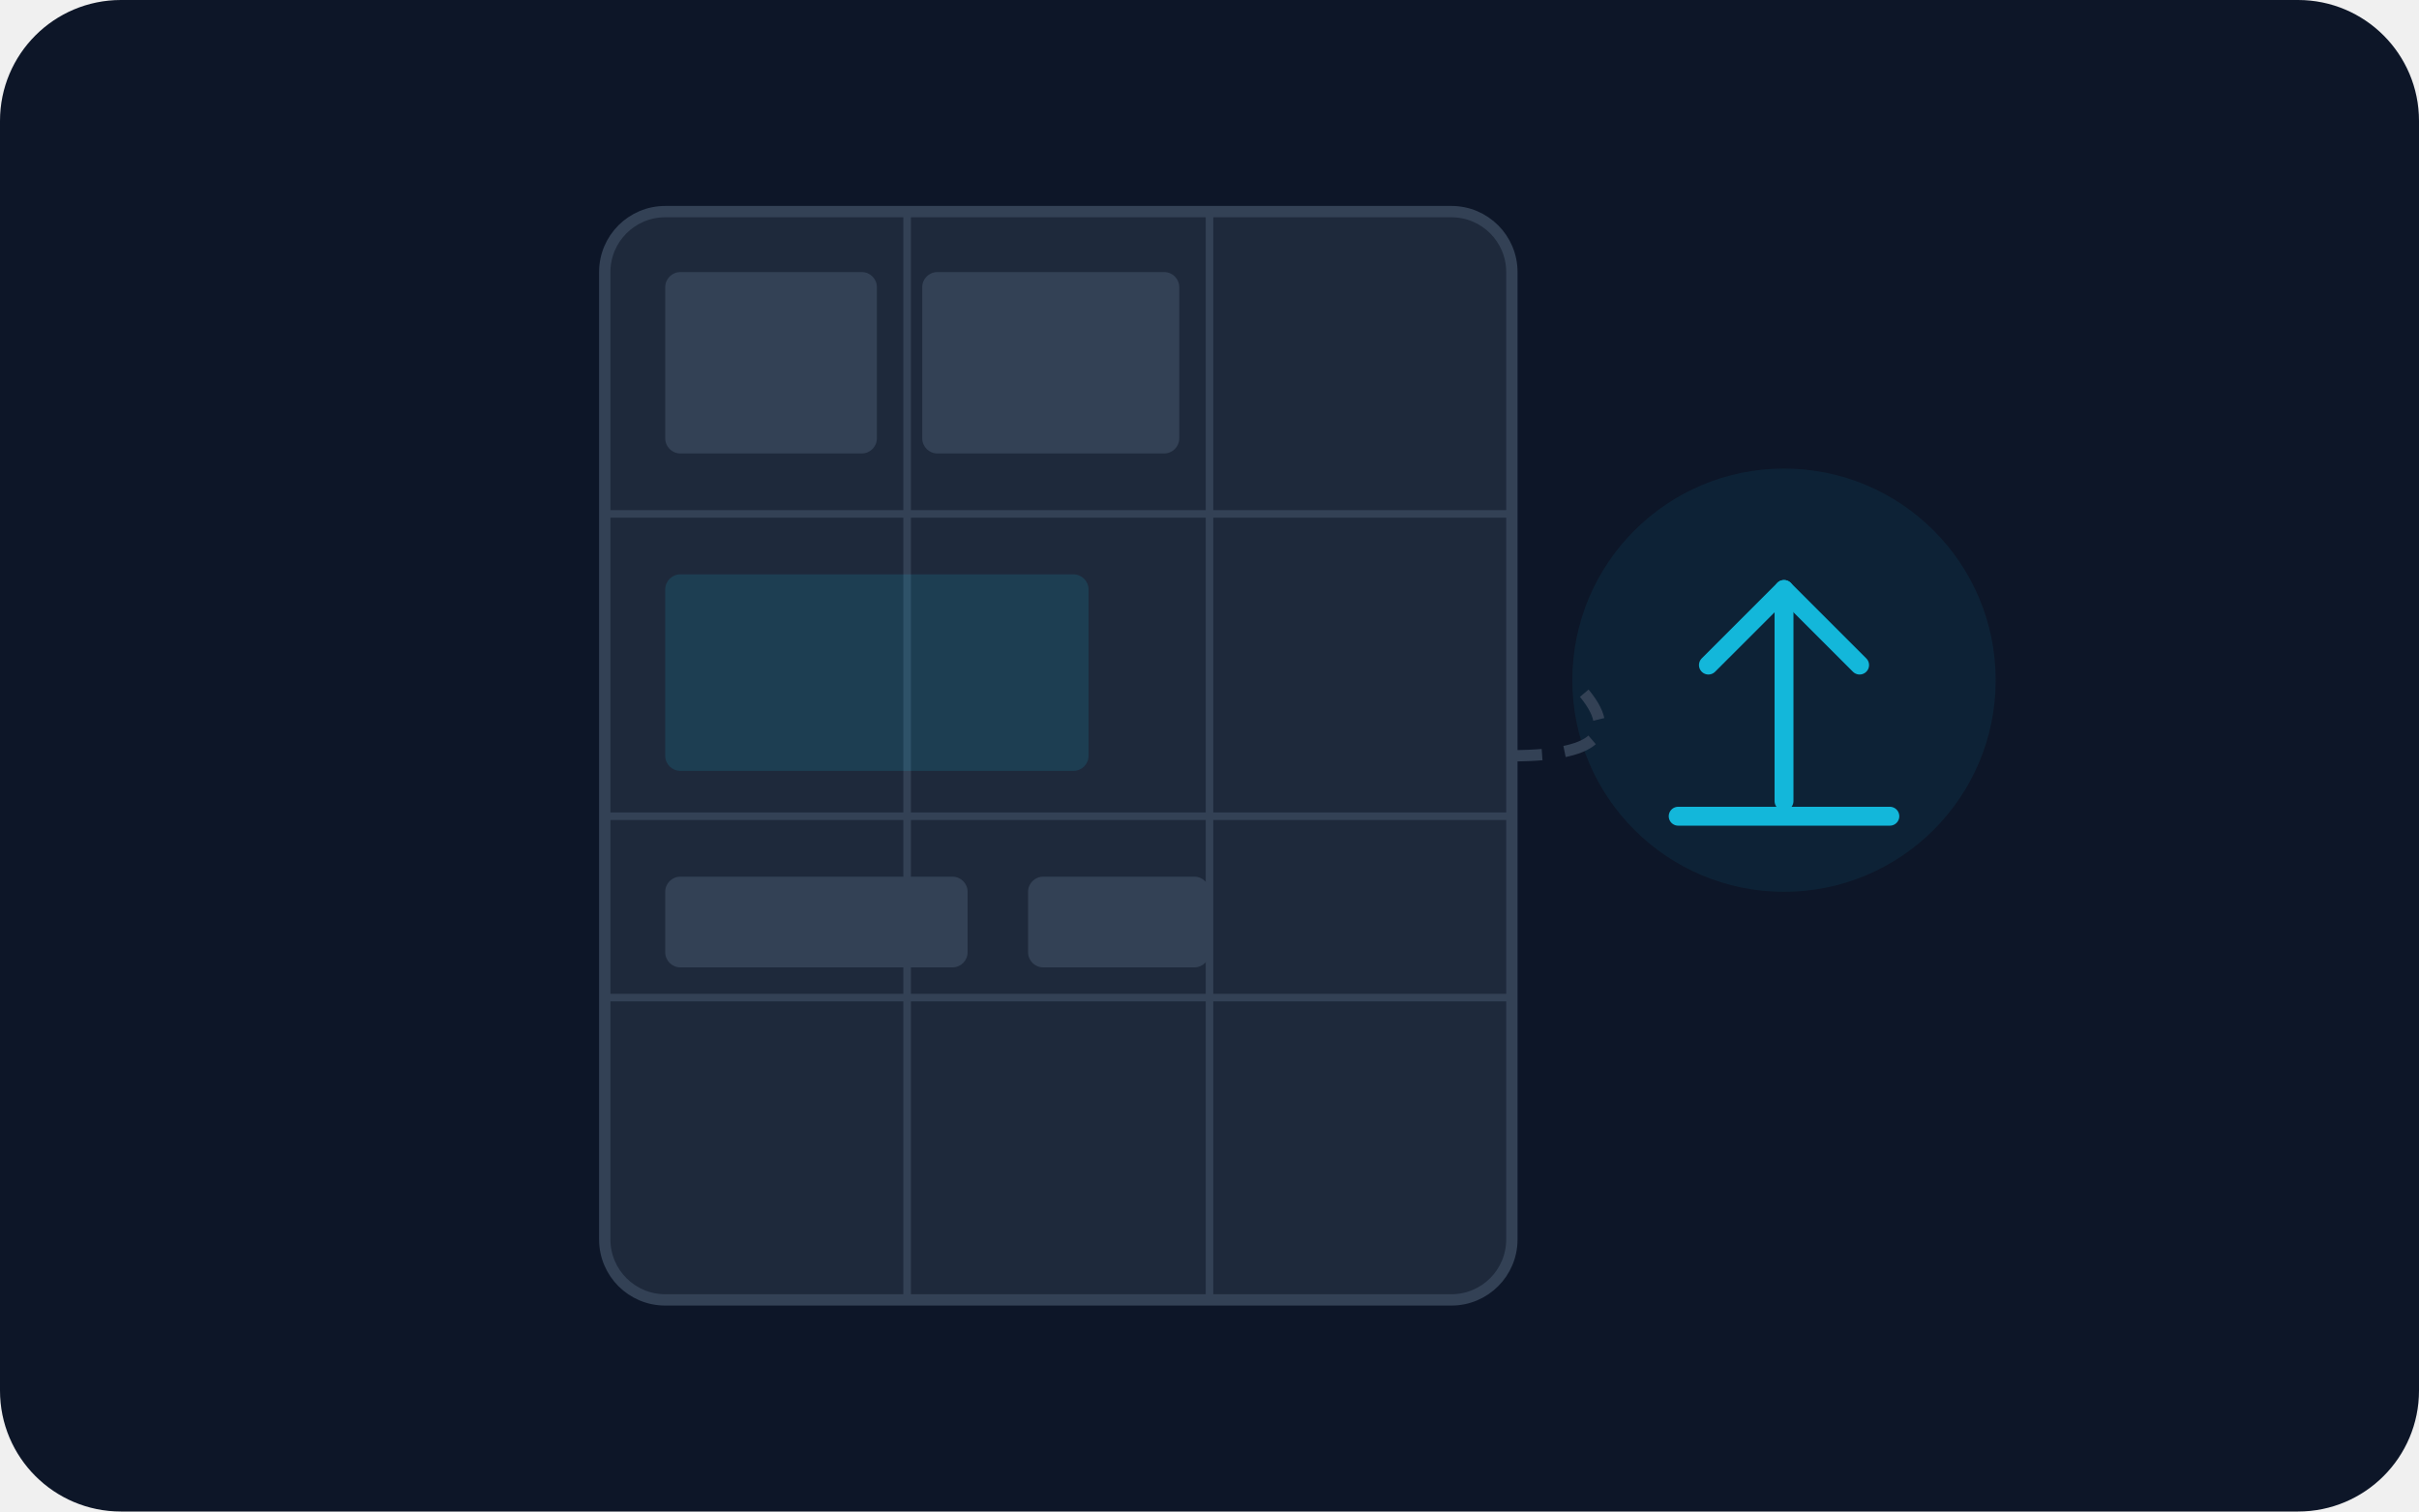
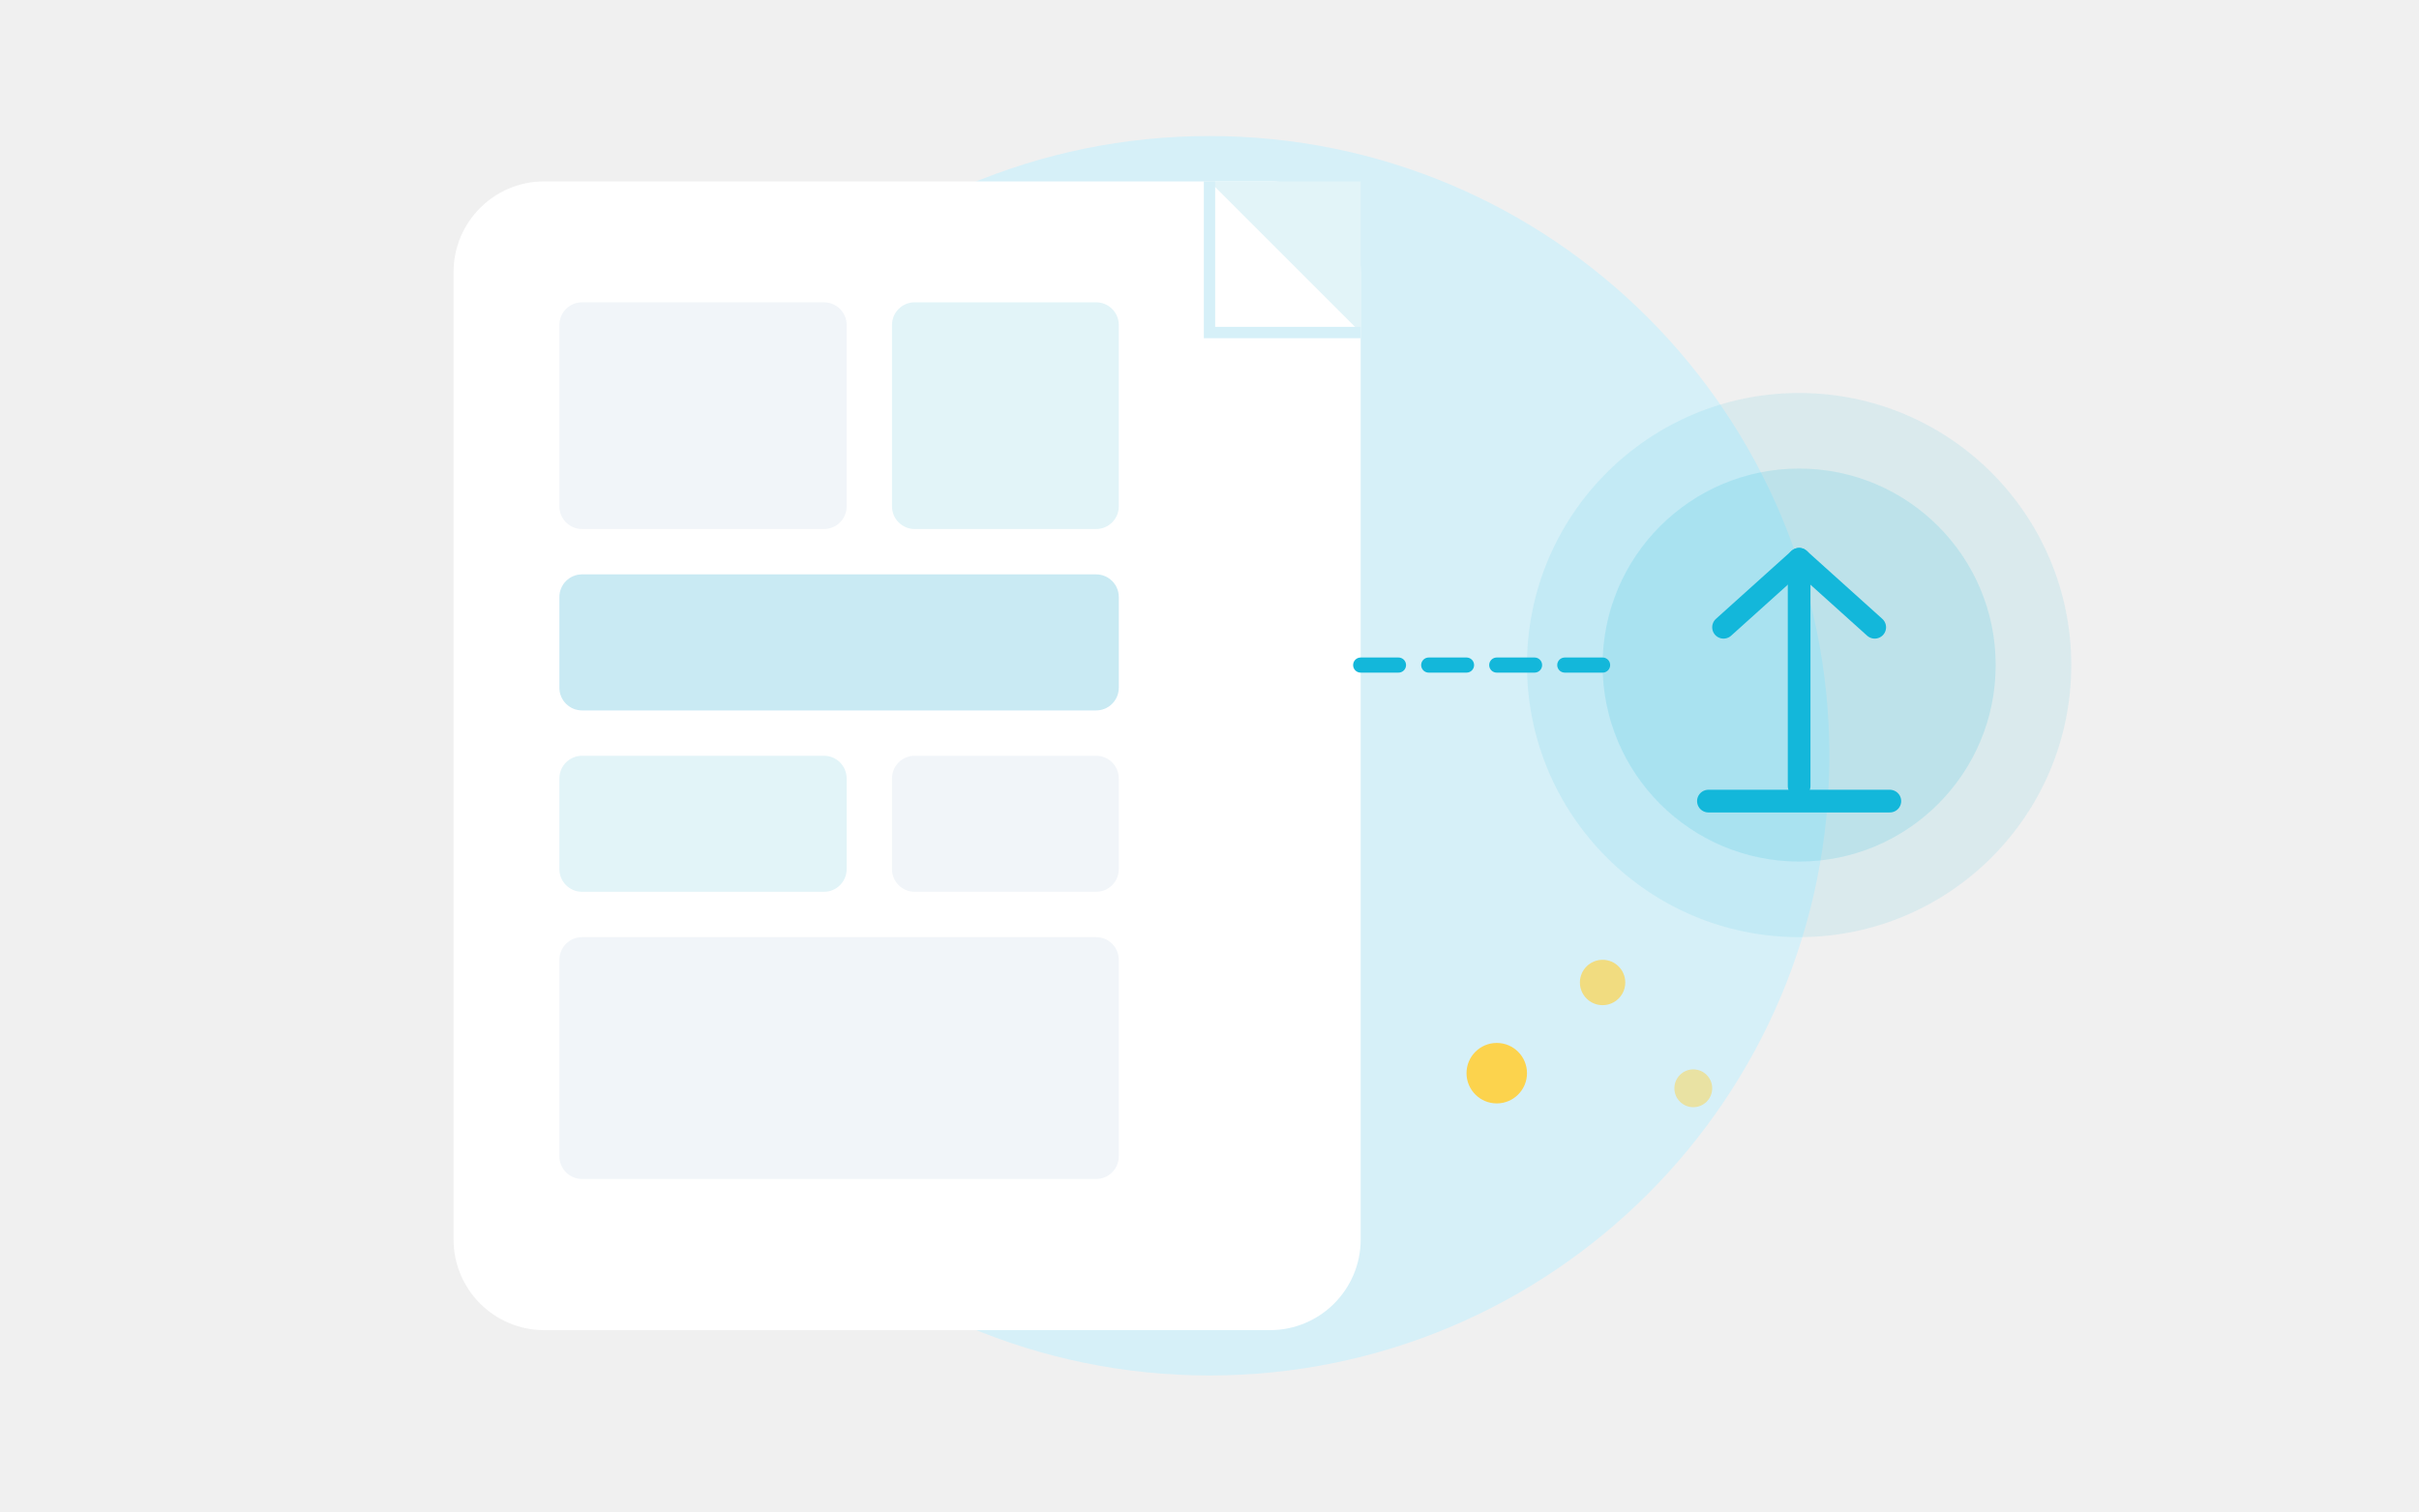
- <svg xmlns="http://www.w3.org/2000/svg" width="320" height="200" viewBox="0 0 320 200" fill="none">
-   <rect width="320" height="200" rx="16" fill="#0D1628" />
-   <rect x="80" y="28" width="120" height="144" rx="8" fill="#1E293B" stroke="#334155" stroke-width="1.5" />
-   <line x1="80" y1="68" x2="200" y2="68" stroke="#334155" stroke-width="1" />
-   <line x1="80" y1="108" x2="200" y2="108" stroke="#334155" stroke-width="1" />
-   <line x1="80" y1="132" x2="200" y2="132" stroke="#334155" stroke-width="1" />
-   <line x1="120" y1="28" x2="120" y2="172" stroke="#334155" stroke-width="1" />
-   <line x1="160" y1="28" x2="160" y2="172" stroke="#334155" stroke-width="1" />
-   <rect x="88" y="36" width="28" height="24" rx="2" fill="#334155" />
-   <rect x="122" y="36" width="34" height="24" rx="2" fill="#334155" />
-   <rect x="88" y="76" width="56" height="26" rx="2" fill="#13B7DA" opacity="0.15" />
-   <rect x="88" y="116" width="40" height="12" rx="2" fill="#334155" />
-   <rect x="136" y="116" width="24" height="12" rx="2" fill="#334155" />
-   <circle cx="236" cy="90" r="28" fill="#13B7DA" opacity="0.08" />
-   <path d="M236 106 L236 78" stroke="#13B7DA" stroke-width="2.5" stroke-linecap="round" />
-   <path d="M226 88 L236 78 L246 88" stroke="#13B7DA" stroke-width="2.5" stroke-linecap="round" stroke-linejoin="round" />
-   <line x1="222" y1="108" x2="250" y2="108" stroke="#13B7DA" stroke-width="2.5" stroke-linecap="round" />
-   <path d="M200 100 Q218 100 208 90" stroke="#334155" stroke-width="1.5" stroke-dasharray="4,3" fill="none" />
+ <svg xmlns="http://www.w3.org/2000/svg" viewBox="0 0 320 200" fill="none">
+   <circle cx="160" cy="100" r="82" fill="#D6F0F8" />
+   <rect x="60" y="24" width="120" height="152" rx="12" fill="white" />
+   <path d="M160 24 L180 24 L180 44 Z" fill="#E2F4F8" />
+   <path d="M160 24 L160 44 L180 44" stroke="#D6F0F8" stroke-width="1.5" fill="none" />
+   <rect x="74" y="40" width="38" height="30" rx="3" fill="#F1F5F9" />
+   <rect x="118" y="40" width="30" height="30" rx="3" fill="#E2F4F8" />
+   <rect x="74" y="76" width="74" height="18" rx="3" fill="#F1F5F9" />
+   <rect x="74" y="100" width="38" height="18" rx="3" fill="#E2F4F8" />
+   <rect x="118" y="100" width="30" height="18" rx="3" fill="#F1F5F9" />
+   <rect x="74" y="124" width="74" height="32" rx="3" fill="#F1F5F9" />
+   <rect x="74" y="76" width="74" height="18" rx="3" fill="#13B7DA" opacity="0.18" />
+   <circle cx="238" cy="88" r="36" fill="#13B7DA" opacity="0.1" />
+   <circle cx="238" cy="88" r="26" fill="#13B7DA" opacity="0.15" />
+   <path d="M238 104 L238 74" stroke="#13B7DA" stroke-width="3" stroke-linecap="round" />
+   <path d="M228 83 L238 74 L248 83" stroke="#13B7DA" stroke-width="3" stroke-linecap="round" stroke-linejoin="round" fill="none" />
+   <line x1="226" y1="106" x2="250" y2="106" stroke="#13B7DA" stroke-width="3" stroke-linecap="round" />
+   <path d="M180 88 Q208 88 212 88" stroke="#13B7DA" stroke-width="2" stroke-dasharray="5,4" stroke-linecap="round" fill="none" />
+   <circle cx="198" cy="142" r="4" fill="#FCD34D" />
+   <circle cx="212" cy="130" r="3" fill="#FCD34D" opacity="0.7" />
+   <circle cx="224" cy="144" r="2.5" fill="#FCD34D" opacity="0.5" />
</svg>
